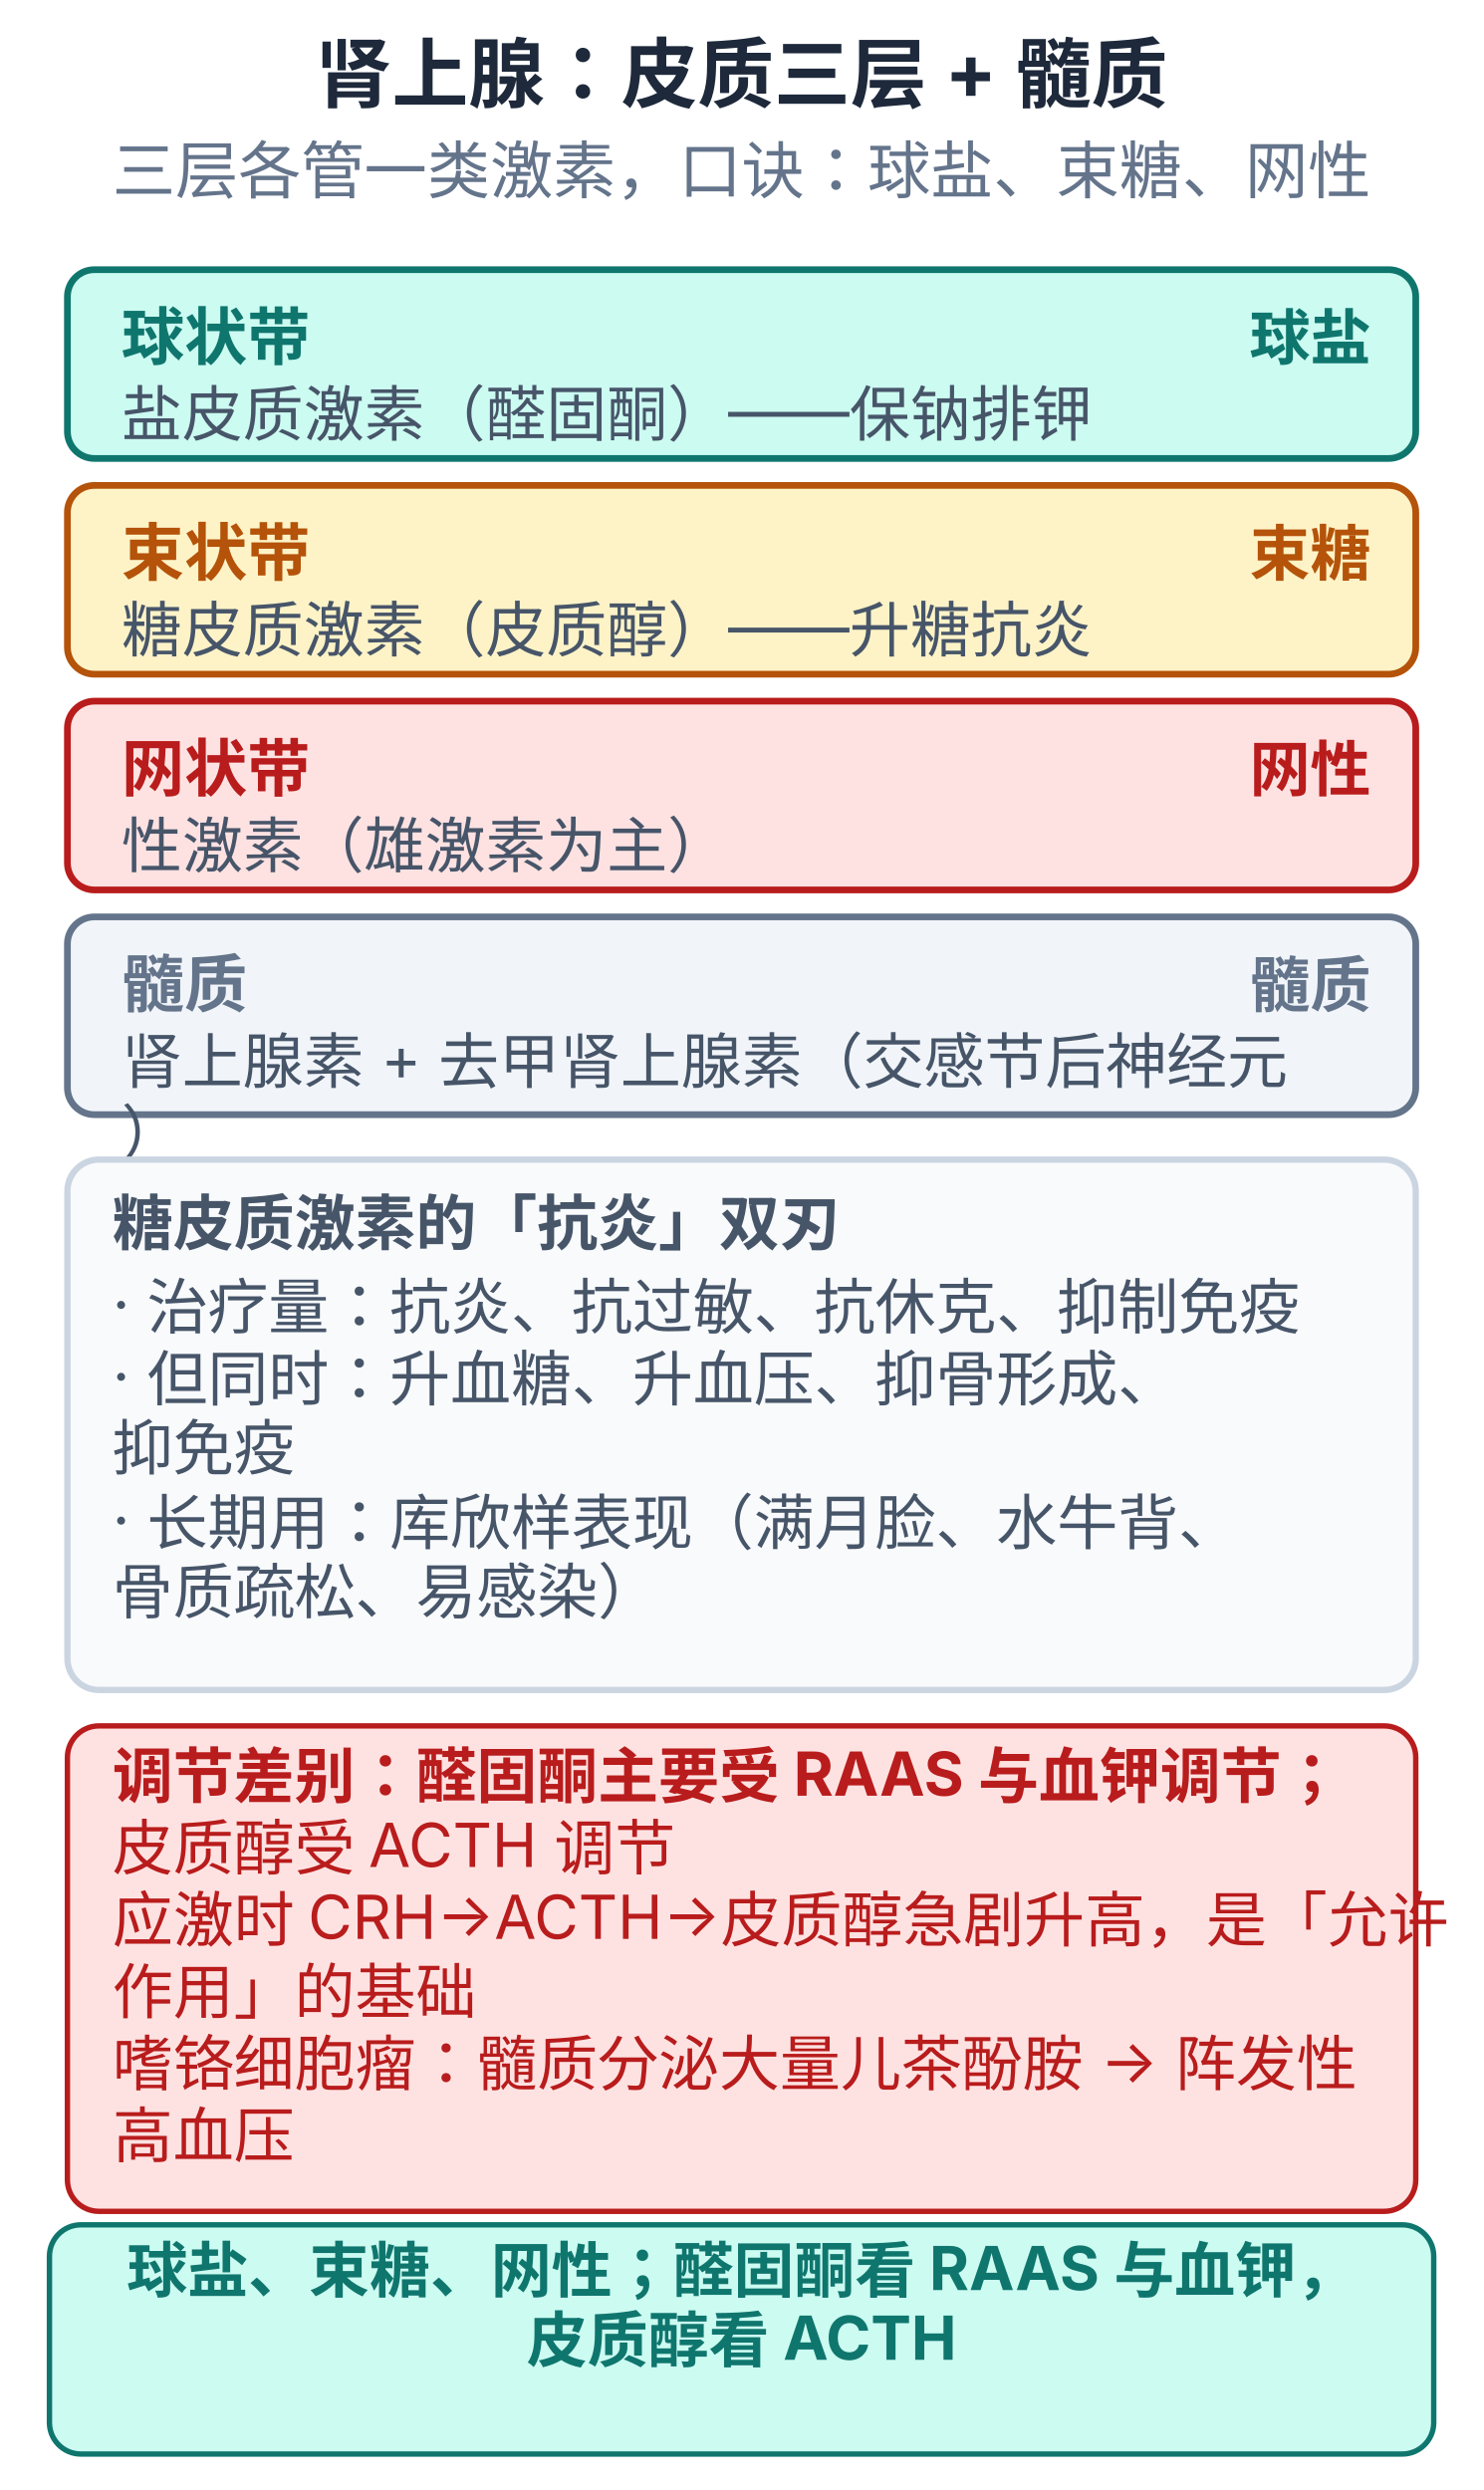
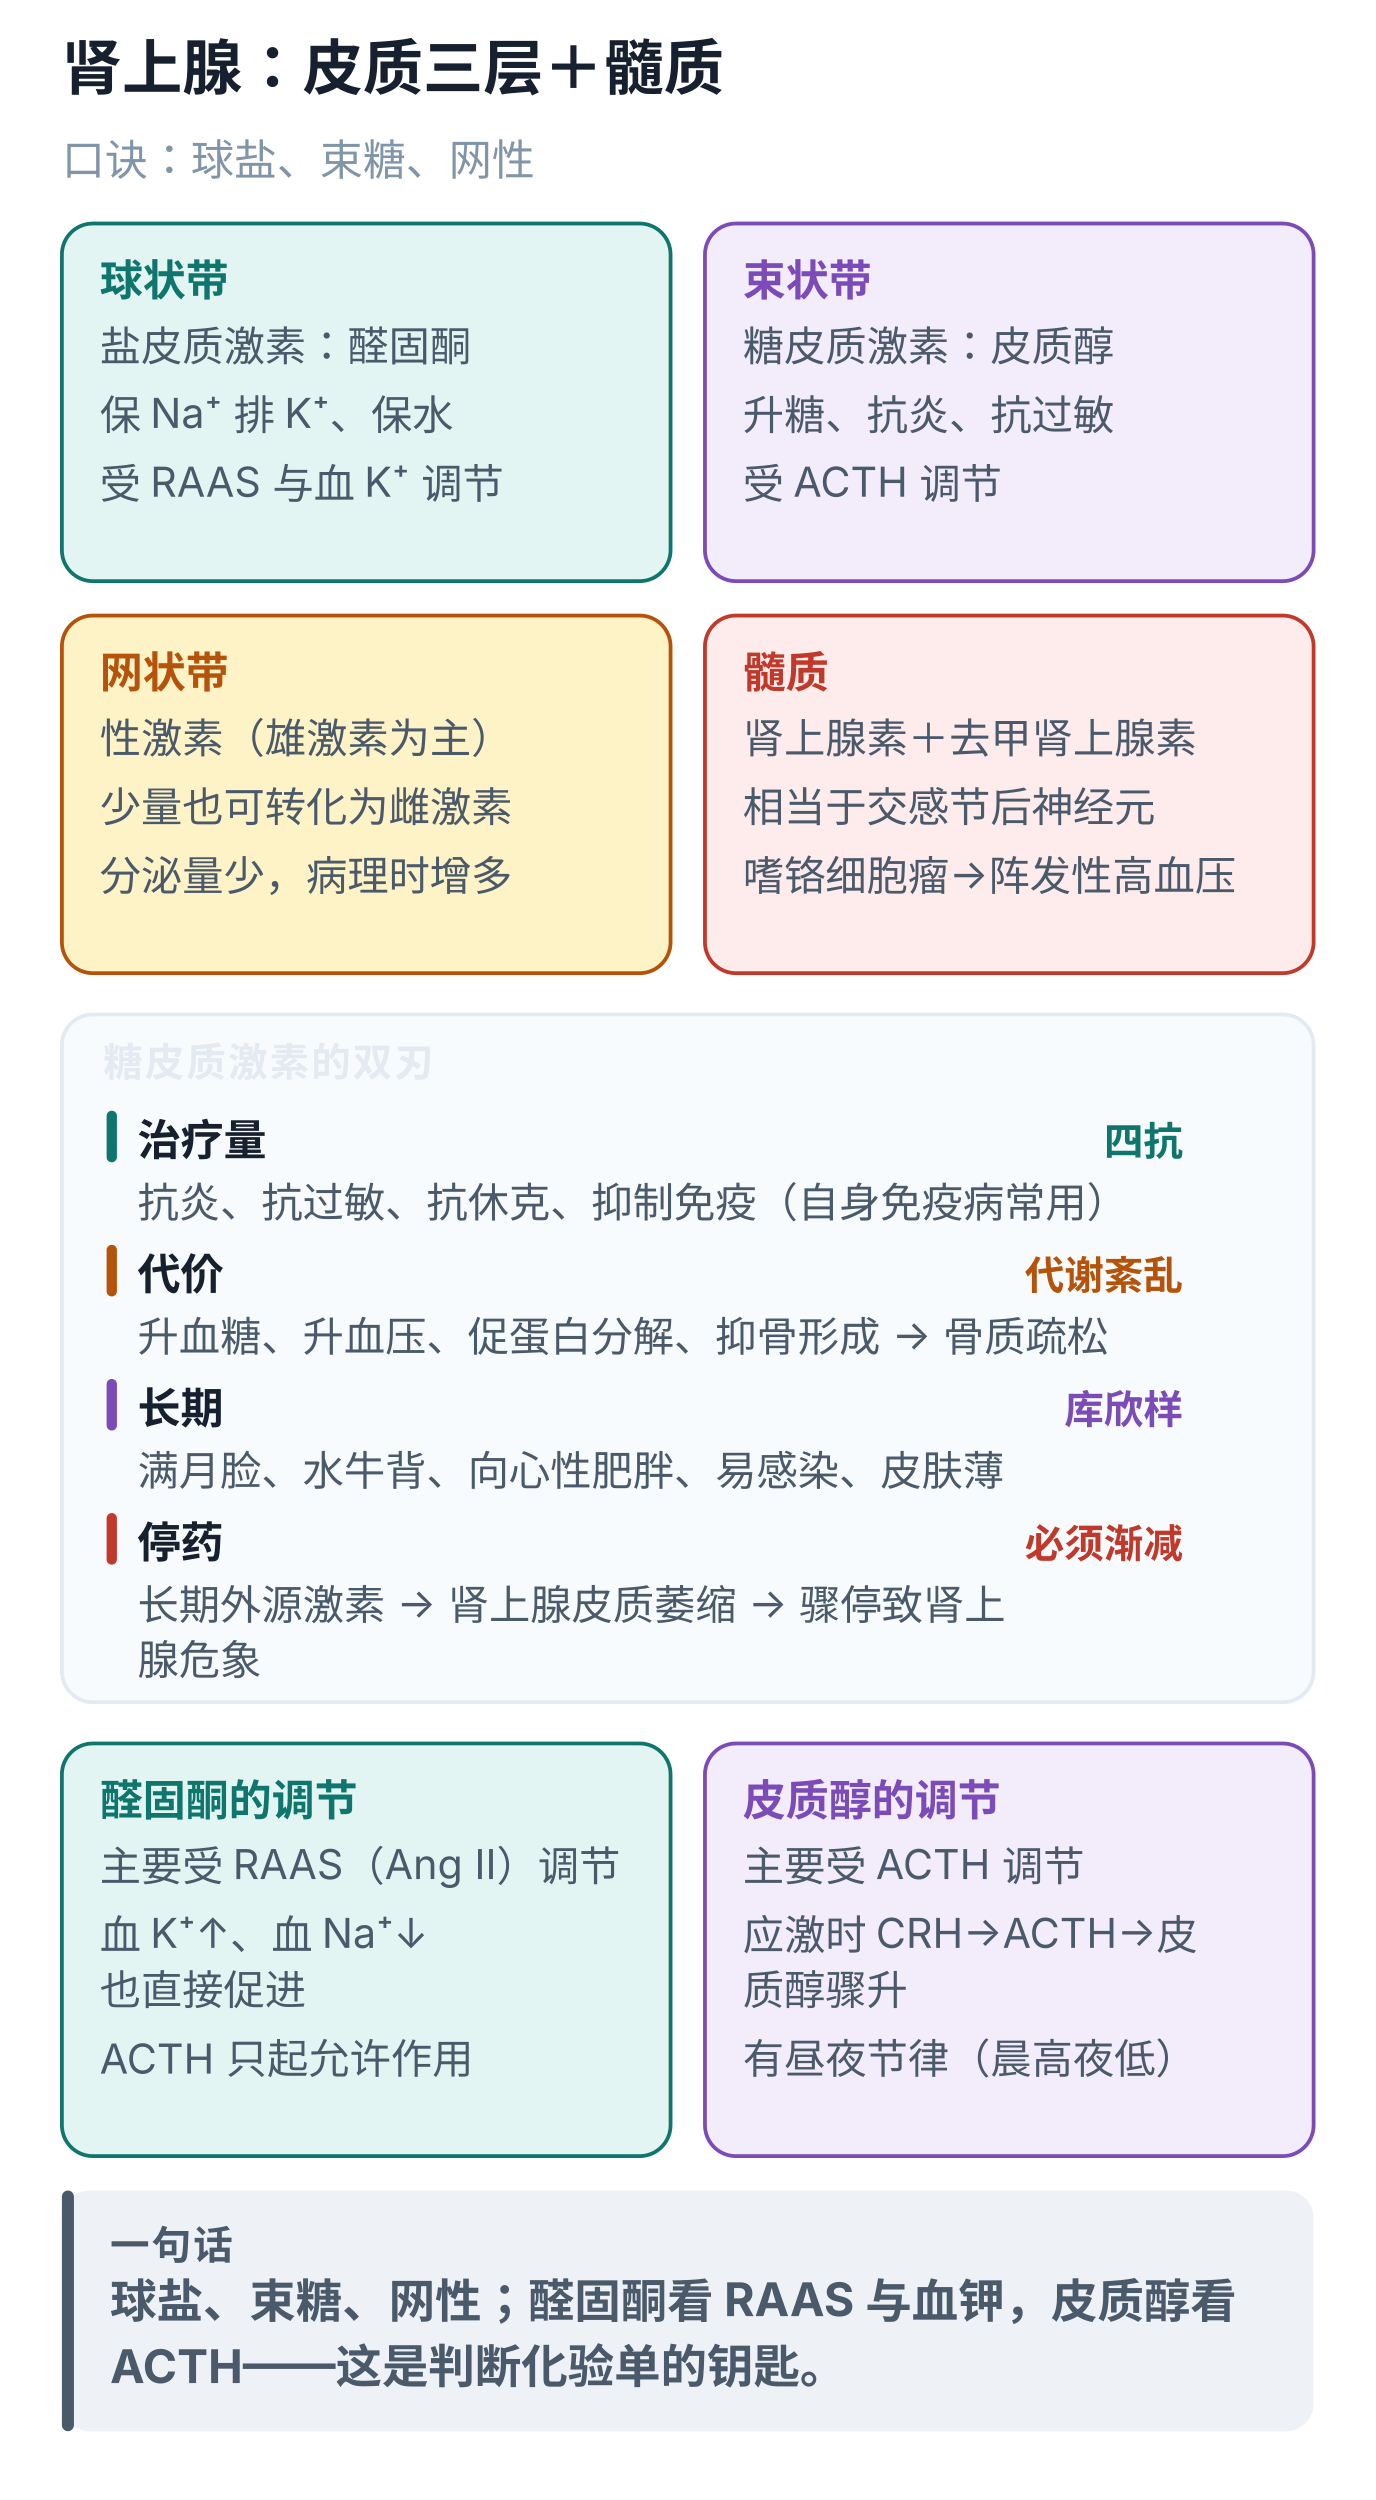
- <svg xmlns="http://www.w3.org/2000/svg" viewBox="0 0 330 554" width="100%" style="max-width:330px;display:block;margin:0 auto;background:#ffffff;border-radius:10px" role="img">
-   <text x="165.0" y="22.6" text-anchor="middle" font-size="17" font-weight="700" fill="#1e293b" font-family="-apple-system,'PingFang SC','Microsoft YaHei',sans-serif">肾上腺：皮质三层 + 髓质</text>
-   <text x="165.0" y="43.0" text-anchor="middle" font-size="14" font-weight="400" fill="#64748b" font-family="-apple-system,'PingFang SC','Microsoft YaHei',sans-serif">三层各管一类激素，口诀：球盐、束糖、网性</text>
-   <rect x="15.0" y="60.0" width="300.0" height="42.0" rx="6" fill="#ccfbf1" stroke="#0f766e" stroke-width="1.5" />
-   <text x="27.0" y="80.0" text-anchor="start" font-size="14" font-weight="700" fill="#0f766e" font-family="-apple-system,'PingFang SC','Microsoft YaHei',sans-serif">球状带</text>
-   <text x="305.0" y="80.0" text-anchor="end" font-size="13.5" font-weight="700" fill="#0f766e" font-family="-apple-system,'PingFang SC','Microsoft YaHei',sans-serif">球盐</text>
-   <text x="27.0" y="97.0" text-anchor="start" font-size="13.5" font-weight="400" fill="#475569" font-family="-apple-system,'PingFang SC','Microsoft YaHei',sans-serif">盐皮质激素（醛固酮）——保钠排钾</text>
-   <rect x="15.0" y="108.0" width="300.0" height="42.0" rx="6" fill="#fef3c7" stroke="#b45309" stroke-width="1.5" />
-   <text x="27.0" y="128.0" text-anchor="start" font-size="14" font-weight="700" fill="#b45309" font-family="-apple-system,'PingFang SC','Microsoft YaHei',sans-serif">束状带</text>
-   <text x="305.0" y="128.0" text-anchor="end" font-size="13.5" font-weight="700" fill="#b45309" font-family="-apple-system,'PingFang SC','Microsoft YaHei',sans-serif">束糖</text>
-   <text x="27.0" y="145.0" text-anchor="start" font-size="13.5" font-weight="400" fill="#475569" font-family="-apple-system,'PingFang SC','Microsoft YaHei',sans-serif">糖皮质激素（皮质醇）——升糖抗炎</text>
-   <rect x="15.0" y="156.0" width="300.0" height="42.0" rx="6" fill="#fee2e2" stroke="#b91c1c" stroke-width="1.5" />
-   <text x="27.0" y="176.0" text-anchor="start" font-size="14" font-weight="700" fill="#b91c1c" font-family="-apple-system,'PingFang SC','Microsoft YaHei',sans-serif">网状带</text>
-   <text x="305.0" y="176.0" text-anchor="end" font-size="13.5" font-weight="700" fill="#b91c1c" font-family="-apple-system,'PingFang SC','Microsoft YaHei',sans-serif">网性</text>
-   <text x="27.0" y="193.0" text-anchor="start" font-size="13.5" font-weight="400" fill="#475569" font-family="-apple-system,'PingFang SC','Microsoft YaHei',sans-serif">性激素（雄激素为主）</text>
-   <rect x="15.0" y="204.0" width="300.0" height="44.0" rx="6" fill="#f1f5f9" stroke="#64748b" stroke-width="1.5" />
-   <text x="27.0" y="224.0" text-anchor="start" font-size="14" font-weight="700" fill="#64748b" font-family="-apple-system,'PingFang SC','Microsoft YaHei',sans-serif">髓质</text>
-   <text x="305.0" y="224.0" text-anchor="end" font-size="13.5" font-weight="700" fill="#64748b" font-family="-apple-system,'PingFang SC','Microsoft YaHei',sans-serif">髓质</text>
-   <text x="27.0" y="241.0" text-anchor="start" font-size="13.5" font-weight="400" fill="#475569" font-family="-apple-system,'PingFang SC','Microsoft YaHei',sans-serif">肾上腺素 + 去甲肾上腺素（交感节后神经元</text>
-   <text x="27.0" y="257.0" text-anchor="start" font-size="13.5" font-weight="400" fill="#475569" font-family="-apple-system,'PingFang SC','Microsoft YaHei',sans-serif">）</text>
-   <rect x="15.0" y="258.0" width="300.0" height="118.0" rx="7" fill="#f8fafc" stroke="#cbd5e1" stroke-width="1.4" />
-   <text x="25.0" y="277.0" text-anchor="start" font-size="13.5" font-weight="700" fill="#475569" font-family="-apple-system,'PingFang SC','Microsoft YaHei',sans-serif">糖皮质激素的「抗炎」双刃</text>
-   <text x="25.0" y="295.0" text-anchor="start" font-size="13.5" font-weight="400" fill="#475569" font-family="-apple-system,'PingFang SC','Microsoft YaHei',sans-serif">· 治疗量：抗炎、抗过敏、抗休克、抑制免疫</text>
-   <text x="25.0" y="311.0" text-anchor="start" font-size="13.5" font-weight="400" fill="#475569" font-family="-apple-system,'PingFang SC','Microsoft YaHei',sans-serif">· 但同时：升血糖、升血压、抑骨形成、</text>
-   <text x="25.0" y="327.0" text-anchor="start" font-size="13.5" font-weight="400" fill="#475569" font-family="-apple-system,'PingFang SC','Microsoft YaHei',sans-serif">抑免疫</text>
-   <text x="25.0" y="343.0" text-anchor="start" font-size="13.5" font-weight="400" fill="#475569" font-family="-apple-system,'PingFang SC','Microsoft YaHei',sans-serif">· 长期用：库欣样表现（满月脸、水牛背、</text>
-   <text x="25.0" y="359.0" text-anchor="start" font-size="13.5" font-weight="400" fill="#475569" font-family="-apple-system,'PingFang SC','Microsoft YaHei',sans-serif">骨质疏松、易感染）</text>
-   <rect x="15.0" y="384.0" width="300.0" height="108.0" rx="7" fill="#fee2e2" stroke="#b91c1c" stroke-width="1.2" />
-   <text x="25.0" y="400.0" text-anchor="start" font-size="13.5" font-weight="700" fill="#b91c1c" font-family="-apple-system,'PingFang SC','Microsoft YaHei',sans-serif">调节差别：醛固酮主要受 RAAS 与血钾调节；</text>
-   <text x="25.0" y="416.0" text-anchor="start" font-size="13.5" font-weight="400" fill="#b91c1c" font-family="-apple-system,'PingFang SC','Microsoft YaHei',sans-serif">皮质醇受 ACTH 调节</text>
-   <text x="25.0" y="432.0" text-anchor="start" font-size="13.5" font-weight="400" fill="#b91c1c" font-family="-apple-system,'PingFang SC','Microsoft YaHei',sans-serif">应激时 CRH→ACTH→皮质醇急剧升高，是「允许</text>
-   <text x="25.0" y="448.0" text-anchor="start" font-size="13.5" font-weight="400" fill="#b91c1c" font-family="-apple-system,'PingFang SC','Microsoft YaHei',sans-serif">作用」的基础</text>
-   <text x="25.0" y="464.0" text-anchor="start" font-size="13.5" font-weight="400" fill="#b91c1c" font-family="-apple-system,'PingFang SC','Microsoft YaHei',sans-serif">嗜铬细胞瘤：髓质分泌大量儿茶酚胺 → 阵发性</text>
-   <text x="25.0" y="480.0" text-anchor="start" font-size="13.5" font-weight="400" fill="#b91c1c" font-family="-apple-system,'PingFang SC','Microsoft YaHei',sans-serif">高血压</text>
-   <rect x="11.0" y="495.0" width="308.0" height="51.0" rx="7" fill="#ccfbf1" stroke="#0f766e" stroke-width="1.2" />
-   <text x="165.0" y="510.0" text-anchor="middle" font-size="13.5" font-weight="700" fill="#0f766e" font-family="-apple-system,'PingFang SC','Microsoft YaHei',sans-serif">球盐、束糖、网性；醛固酮看 RAAS 与血钾，</text>
-   <text x="165.0" y="525.5" text-anchor="middle" font-size="13.5" font-weight="700" fill="#0f766e" font-family="-apple-system,'PingFang SC','Microsoft YaHei',sans-serif">皮质醇看 ACTH</text>
+ <svg xmlns="http://www.w3.org/2000/svg" viewBox="0 0 400 727" width="100%" style="max-width:400px;display:block;margin:0 auto;background:#ffffff;border-radius:12px" role="img" aria-label="肾上腺：皮质三层＋髓质">
+   <text x="18.0" y="26.0" font-size="17.5" font-weight="700" fill="#16202e" font-family="-apple-system,BlinkMacSystemFont,'PingFang SC','Microsoft YaHei',sans-serif">肾上腺：皮质三层＋髓质</text>
+   <text x="18.0" y="51.0" font-size="12.5" font-weight="400" fill="#8095a8" font-family="-apple-system,BlinkMacSystemFont,'PingFang SC','Microsoft YaHei',sans-serif">口诀：球盐、束糖、网性</text>
+   <rect x="18.0" y="65.0" width="177.0" height="104.0" rx="9" fill="#e2f5f2" stroke="#0f766e" stroke-width="1.1" />
+   <text x="29.0" y="86.0" font-size="12.5" font-weight="700" fill="#0f766e" font-family="-apple-system,BlinkMacSystemFont,'PingFang SC','Microsoft YaHei',sans-serif">球状带</text>
+   <text x="29.0" y="105.0" font-size="12" font-weight="400" fill="#4a5a6b" font-family="-apple-system,BlinkMacSystemFont,'PingFang SC','Microsoft YaHei',sans-serif">盐皮质激素：醛固酮</text>
+   <text x="29.0" y="125.0" font-size="12" font-weight="400" fill="#4a5a6b" font-family="-apple-system,BlinkMacSystemFont,'PingFang SC','Microsoft YaHei',sans-serif">保 Na⁺ 排 K⁺、保水</text>
+   <text x="29.0" y="145.0" font-size="12" font-weight="400" fill="#4a5a6b" font-family="-apple-system,BlinkMacSystemFont,'PingFang SC','Microsoft YaHei',sans-serif">受 RAAS 与血 K⁺ 调节</text>
+   <rect x="205.0" y="65.0" width="177.0" height="104.0" rx="9" fill="#f2ecfb" stroke="#7b4bb7" stroke-width="1.1" />
+   <text x="216.0" y="86.0" font-size="12.5" font-weight="700" fill="#7b4bb7" font-family="-apple-system,BlinkMacSystemFont,'PingFang SC','Microsoft YaHei',sans-serif">束状带</text>
+   <text x="216.0" y="105.0" font-size="12" font-weight="400" fill="#4a5a6b" font-family="-apple-system,BlinkMacSystemFont,'PingFang SC','Microsoft YaHei',sans-serif">糖皮质激素：皮质醇</text>
+   <text x="216.0" y="125.0" font-size="12" font-weight="400" fill="#4a5a6b" font-family="-apple-system,BlinkMacSystemFont,'PingFang SC','Microsoft YaHei',sans-serif">升糖、抗炎、抗过敏</text>
+   <text x="216.0" y="145.0" font-size="12" font-weight="400" fill="#4a5a6b" font-family="-apple-system,BlinkMacSystemFont,'PingFang SC','Microsoft YaHei',sans-serif">受 ACTH 调节</text>
+   <rect x="18.0" y="179.0" width="177.0" height="104.0" rx="9" fill="#fef3c7" stroke="#b45309" stroke-width="1.1" />
+   <text x="29.0" y="200.0" font-size="12.5" font-weight="700" fill="#b45309" font-family="-apple-system,BlinkMacSystemFont,'PingFang SC','Microsoft YaHei',sans-serif">网状带</text>
+   <text x="29.0" y="219.0" font-size="12" font-weight="400" fill="#4a5a6b" font-family="-apple-system,BlinkMacSystemFont,'PingFang SC','Microsoft YaHei',sans-serif">性激素（雄激素为主）</text>
+   <text x="29.0" y="239.0" font-size="12" font-weight="400" fill="#4a5a6b" font-family="-apple-system,BlinkMacSystemFont,'PingFang SC','Microsoft YaHei',sans-serif">少量也可转化为雌激素</text>
+   <text x="29.0" y="259.0" font-size="12" font-weight="400" fill="#4a5a6b" font-family="-apple-system,BlinkMacSystemFont,'PingFang SC','Microsoft YaHei',sans-serif">分泌量少，病理时增多</text>
+   <rect x="205.0" y="179.0" width="177.0" height="104.0" rx="9" fill="#fdeceb" stroke="#c0392b" stroke-width="1.1" />
+   <text x="216.0" y="200.0" font-size="12.5" font-weight="700" fill="#c0392b" font-family="-apple-system,BlinkMacSystemFont,'PingFang SC','Microsoft YaHei',sans-serif">髓质</text>
+   <text x="216.0" y="219.0" font-size="12" font-weight="400" fill="#4a5a6b" font-family="-apple-system,BlinkMacSystemFont,'PingFang SC','Microsoft YaHei',sans-serif">肾上腺素＋去甲肾上腺素</text>
+   <text x="216.0" y="239.0" font-size="12" font-weight="400" fill="#4a5a6b" font-family="-apple-system,BlinkMacSystemFont,'PingFang SC','Microsoft YaHei',sans-serif">相当于交感节后神经元</text>
+   <text x="216.0" y="259.0" font-size="12" font-weight="400" fill="#4a5a6b" font-family="-apple-system,BlinkMacSystemFont,'PingFang SC','Microsoft YaHei',sans-serif">嗜铬细胞瘤→阵发性高血压</text>
+   <rect x="18.0" y="295.0" width="364.0" height="200.0" rx="9" fill="#f8fbfd" stroke="#e3eaf2" stroke-width="1.1" />
+   <text x="30.0" y="313.0" font-size="11.5" font-weight="700" fill="#e3eaf2" letter-spacing="0.6" font-family="-apple-system,BlinkMacSystemFont,'PingFang SC','Microsoft YaHei',sans-serif">糖皮质激素的双刃</text>
+   <rect x="31.0" y="323.0" width="3.0" height="15.0" rx="1.5" fill="#0f766e" />
+   <text x="40.0" y="336.0" font-size="12.5" font-weight="700" fill="#16202e" font-family="-apple-system,BlinkMacSystemFont,'PingFang SC','Microsoft YaHei',sans-serif">治疗量</text>
+   <text x="344.0" y="336.0" text-anchor="end" font-size="11.5" font-weight="700" fill="#0f766e" font-family="-apple-system,BlinkMacSystemFont,'PingFang SC','Microsoft YaHei',sans-serif">四抗</text>
+   <text x="40.0" y="354.0" font-size="12" font-weight="400" fill="#4a5a6b" font-family="-apple-system,BlinkMacSystemFont,'PingFang SC','Microsoft YaHei',sans-serif">抗炎、抗过敏、抗休克、抑制免疫（自身免疫病常用）</text>
+   <rect x="31.0" y="362.0" width="3.0" height="15.0" rx="1.5" fill="#b45309" />
+   <text x="40.0" y="375.0" font-size="12.5" font-weight="700" fill="#16202e" font-family="-apple-system,BlinkMacSystemFont,'PingFang SC','Microsoft YaHei',sans-serif">代价</text>
+   <text x="344.0" y="375.0" text-anchor="end" font-size="11.5" font-weight="700" fill="#b45309" font-family="-apple-system,BlinkMacSystemFont,'PingFang SC','Microsoft YaHei',sans-serif">代谢紊乱</text>
+   <text x="40.0" y="393.0" font-size="12" font-weight="400" fill="#4a5a6b" font-family="-apple-system,BlinkMacSystemFont,'PingFang SC','Microsoft YaHei',sans-serif">升血糖、升血压、促蛋白分解、抑骨形成 → 骨质疏松</text>
+   <rect x="31.0" y="401.0" width="3.0" height="15.0" rx="1.5" fill="#7b4bb7" />
+   <text x="40.0" y="414.0" font-size="12.5" font-weight="700" fill="#16202e" font-family="-apple-system,BlinkMacSystemFont,'PingFang SC','Microsoft YaHei',sans-serif">长期</text>
+   <text x="344.0" y="414.0" text-anchor="end" font-size="11.5" font-weight="700" fill="#7b4bb7" font-family="-apple-system,BlinkMacSystemFont,'PingFang SC','Microsoft YaHei',sans-serif">库欣样</text>
+   <text x="40.0" y="432.0" font-size="12" font-weight="400" fill="#4a5a6b" font-family="-apple-system,BlinkMacSystemFont,'PingFang SC','Microsoft YaHei',sans-serif">满月脸、水牛背、向心性肥胖、易感染、皮肤薄</text>
+   <rect x="31.0" y="440.0" width="3.0" height="15.0" rx="1.5" fill="#c0392b" />
+   <text x="40.0" y="453.0" font-size="12.5" font-weight="700" fill="#16202e" font-family="-apple-system,BlinkMacSystemFont,'PingFang SC','Microsoft YaHei',sans-serif">停药</text>
+   <text x="344.0" y="453.0" text-anchor="end" font-size="11.5" font-weight="700" fill="#c0392b" font-family="-apple-system,BlinkMacSystemFont,'PingFang SC','Microsoft YaHei',sans-serif">必须渐减</text>
+   <text x="40.0" y="471.0" font-size="12" font-weight="400" fill="#4a5a6b" font-family="-apple-system,BlinkMacSystemFont,'PingFang SC','Microsoft YaHei',sans-serif">长期外源激素 → 肾上腺皮质萎缩 → 骤停致肾上</text>
+   <text x="40.0" y="487.0" font-size="12" font-weight="400" fill="#4a5a6b" font-family="-apple-system,BlinkMacSystemFont,'PingFang SC','Microsoft YaHei',sans-serif">腺危象</text>
+   <rect x="18.0" y="507.0" width="177.0" height="120.0" rx="9" fill="#e2f5f2" stroke="#0f766e" stroke-width="1.1" />
+   <text x="29.0" y="528.0" font-size="12.5" font-weight="700" fill="#0f766e" font-family="-apple-system,BlinkMacSystemFont,'PingFang SC','Microsoft YaHei',sans-serif">醛固酮的调节</text>
+   <text x="29.0" y="547.0" font-size="12" font-weight="400" fill="#4a5a6b" font-family="-apple-system,BlinkMacSystemFont,'PingFang SC','Microsoft YaHei',sans-serif">主要受 RAAS（Ang Ⅱ）调节</text>
+   <text x="29.0" y="567.0" font-size="12" font-weight="400" fill="#4a5a6b" font-family="-apple-system,BlinkMacSystemFont,'PingFang SC','Microsoft YaHei',sans-serif">血 K⁺↑、血 Na⁺↓ </text>
+   <text x="29.0" y="583.0" font-size="12" font-weight="400" fill="#4a5a6b" font-family="-apple-system,BlinkMacSystemFont,'PingFang SC','Microsoft YaHei',sans-serif">也直接促进</text>
+   <text x="29.0" y="603.0" font-size="12" font-weight="400" fill="#4a5a6b" font-family="-apple-system,BlinkMacSystemFont,'PingFang SC','Microsoft YaHei',sans-serif">ACTH 只起允许作用</text>
+   <rect x="205.0" y="507.0" width="177.0" height="120.0" rx="9" fill="#f2ecfb" stroke="#7b4bb7" stroke-width="1.1" />
+   <text x="216.0" y="528.0" font-size="12.5" font-weight="700" fill="#7b4bb7" font-family="-apple-system,BlinkMacSystemFont,'PingFang SC','Microsoft YaHei',sans-serif">皮质醇的调节</text>
+   <text x="216.0" y="547.0" font-size="12" font-weight="400" fill="#4a5a6b" font-family="-apple-system,BlinkMacSystemFont,'PingFang SC','Microsoft YaHei',sans-serif">主要受 ACTH 调节</text>
+   <text x="216.0" y="567.0" font-size="12" font-weight="400" fill="#4a5a6b" font-family="-apple-system,BlinkMacSystemFont,'PingFang SC','Microsoft YaHei',sans-serif">应激时 CRH→ACTH→皮</text>
+   <text x="216.0" y="583.0" font-size="12" font-weight="400" fill="#4a5a6b" font-family="-apple-system,BlinkMacSystemFont,'PingFang SC','Microsoft YaHei',sans-serif">质醇骤升</text>
+   <text x="216.0" y="603.0" font-size="12" font-weight="400" fill="#4a5a6b" font-family="-apple-system,BlinkMacSystemFont,'PingFang SC','Microsoft YaHei',sans-serif">有昼夜节律（晨高夜低）</text>
+   <rect x="18.0" y="637.0" width="364.0" height="70.0" rx="8" fill="#eef2f7" />
+   <rect x="18.0" y="637.0" width="3.5" height="70.0" rx="1.8" fill="#4a5a6b" />
+   <text x="32.0" y="657.0" font-size="11.5" font-weight="700" fill="#4a5a6b" letter-spacing="0.6" font-family="-apple-system,BlinkMacSystemFont,'PingFang SC','Microsoft YaHei',sans-serif">一句话</text>
+   <text x="32.0" y="674.0" font-size="13.5" font-weight="700" fill="#4a5a6b" font-family="-apple-system,BlinkMacSystemFont,'PingFang SC','Microsoft YaHei',sans-serif">球盐、束糖、网性；醛固酮看 RAAS 与血钾，皮质醇看 </text>
+   <text x="32.0" y="693.0" font-size="13.5" font-weight="700" fill="#4a5a6b" font-family="-apple-system,BlinkMacSystemFont,'PingFang SC','Microsoft YaHei',sans-serif">ACTH——这是判断化验单的钥匙。</text>
</svg>
